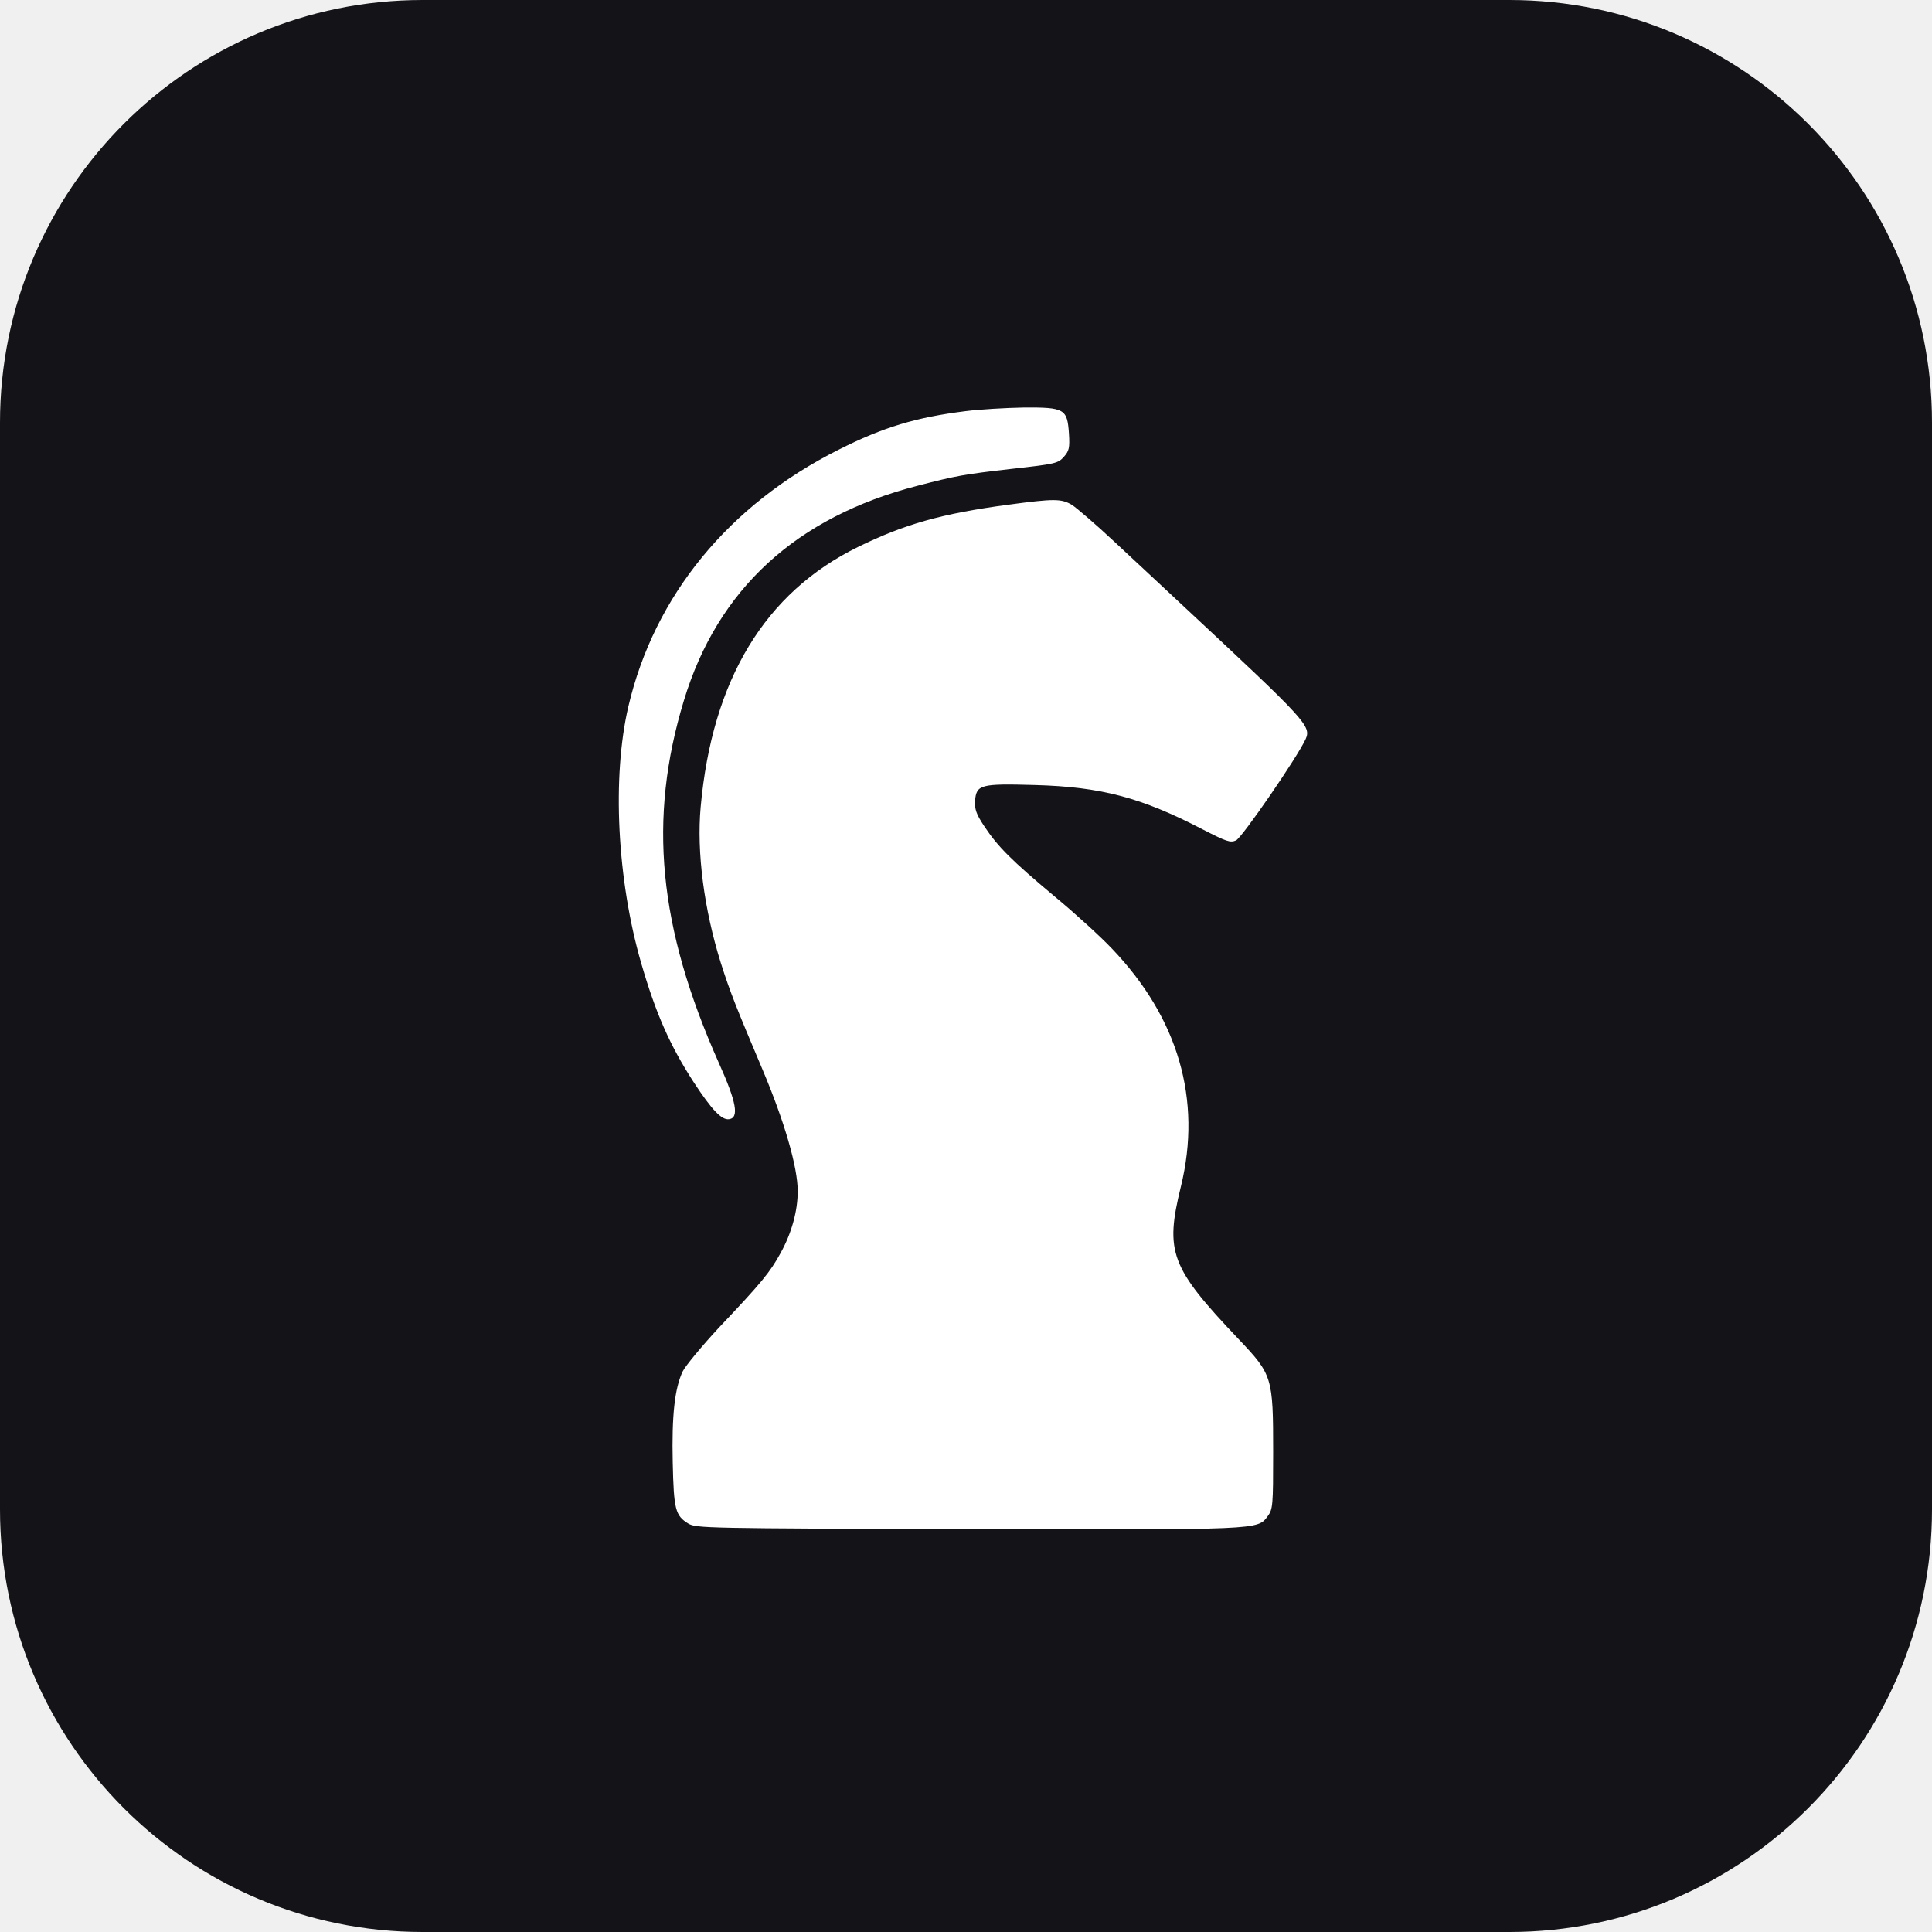
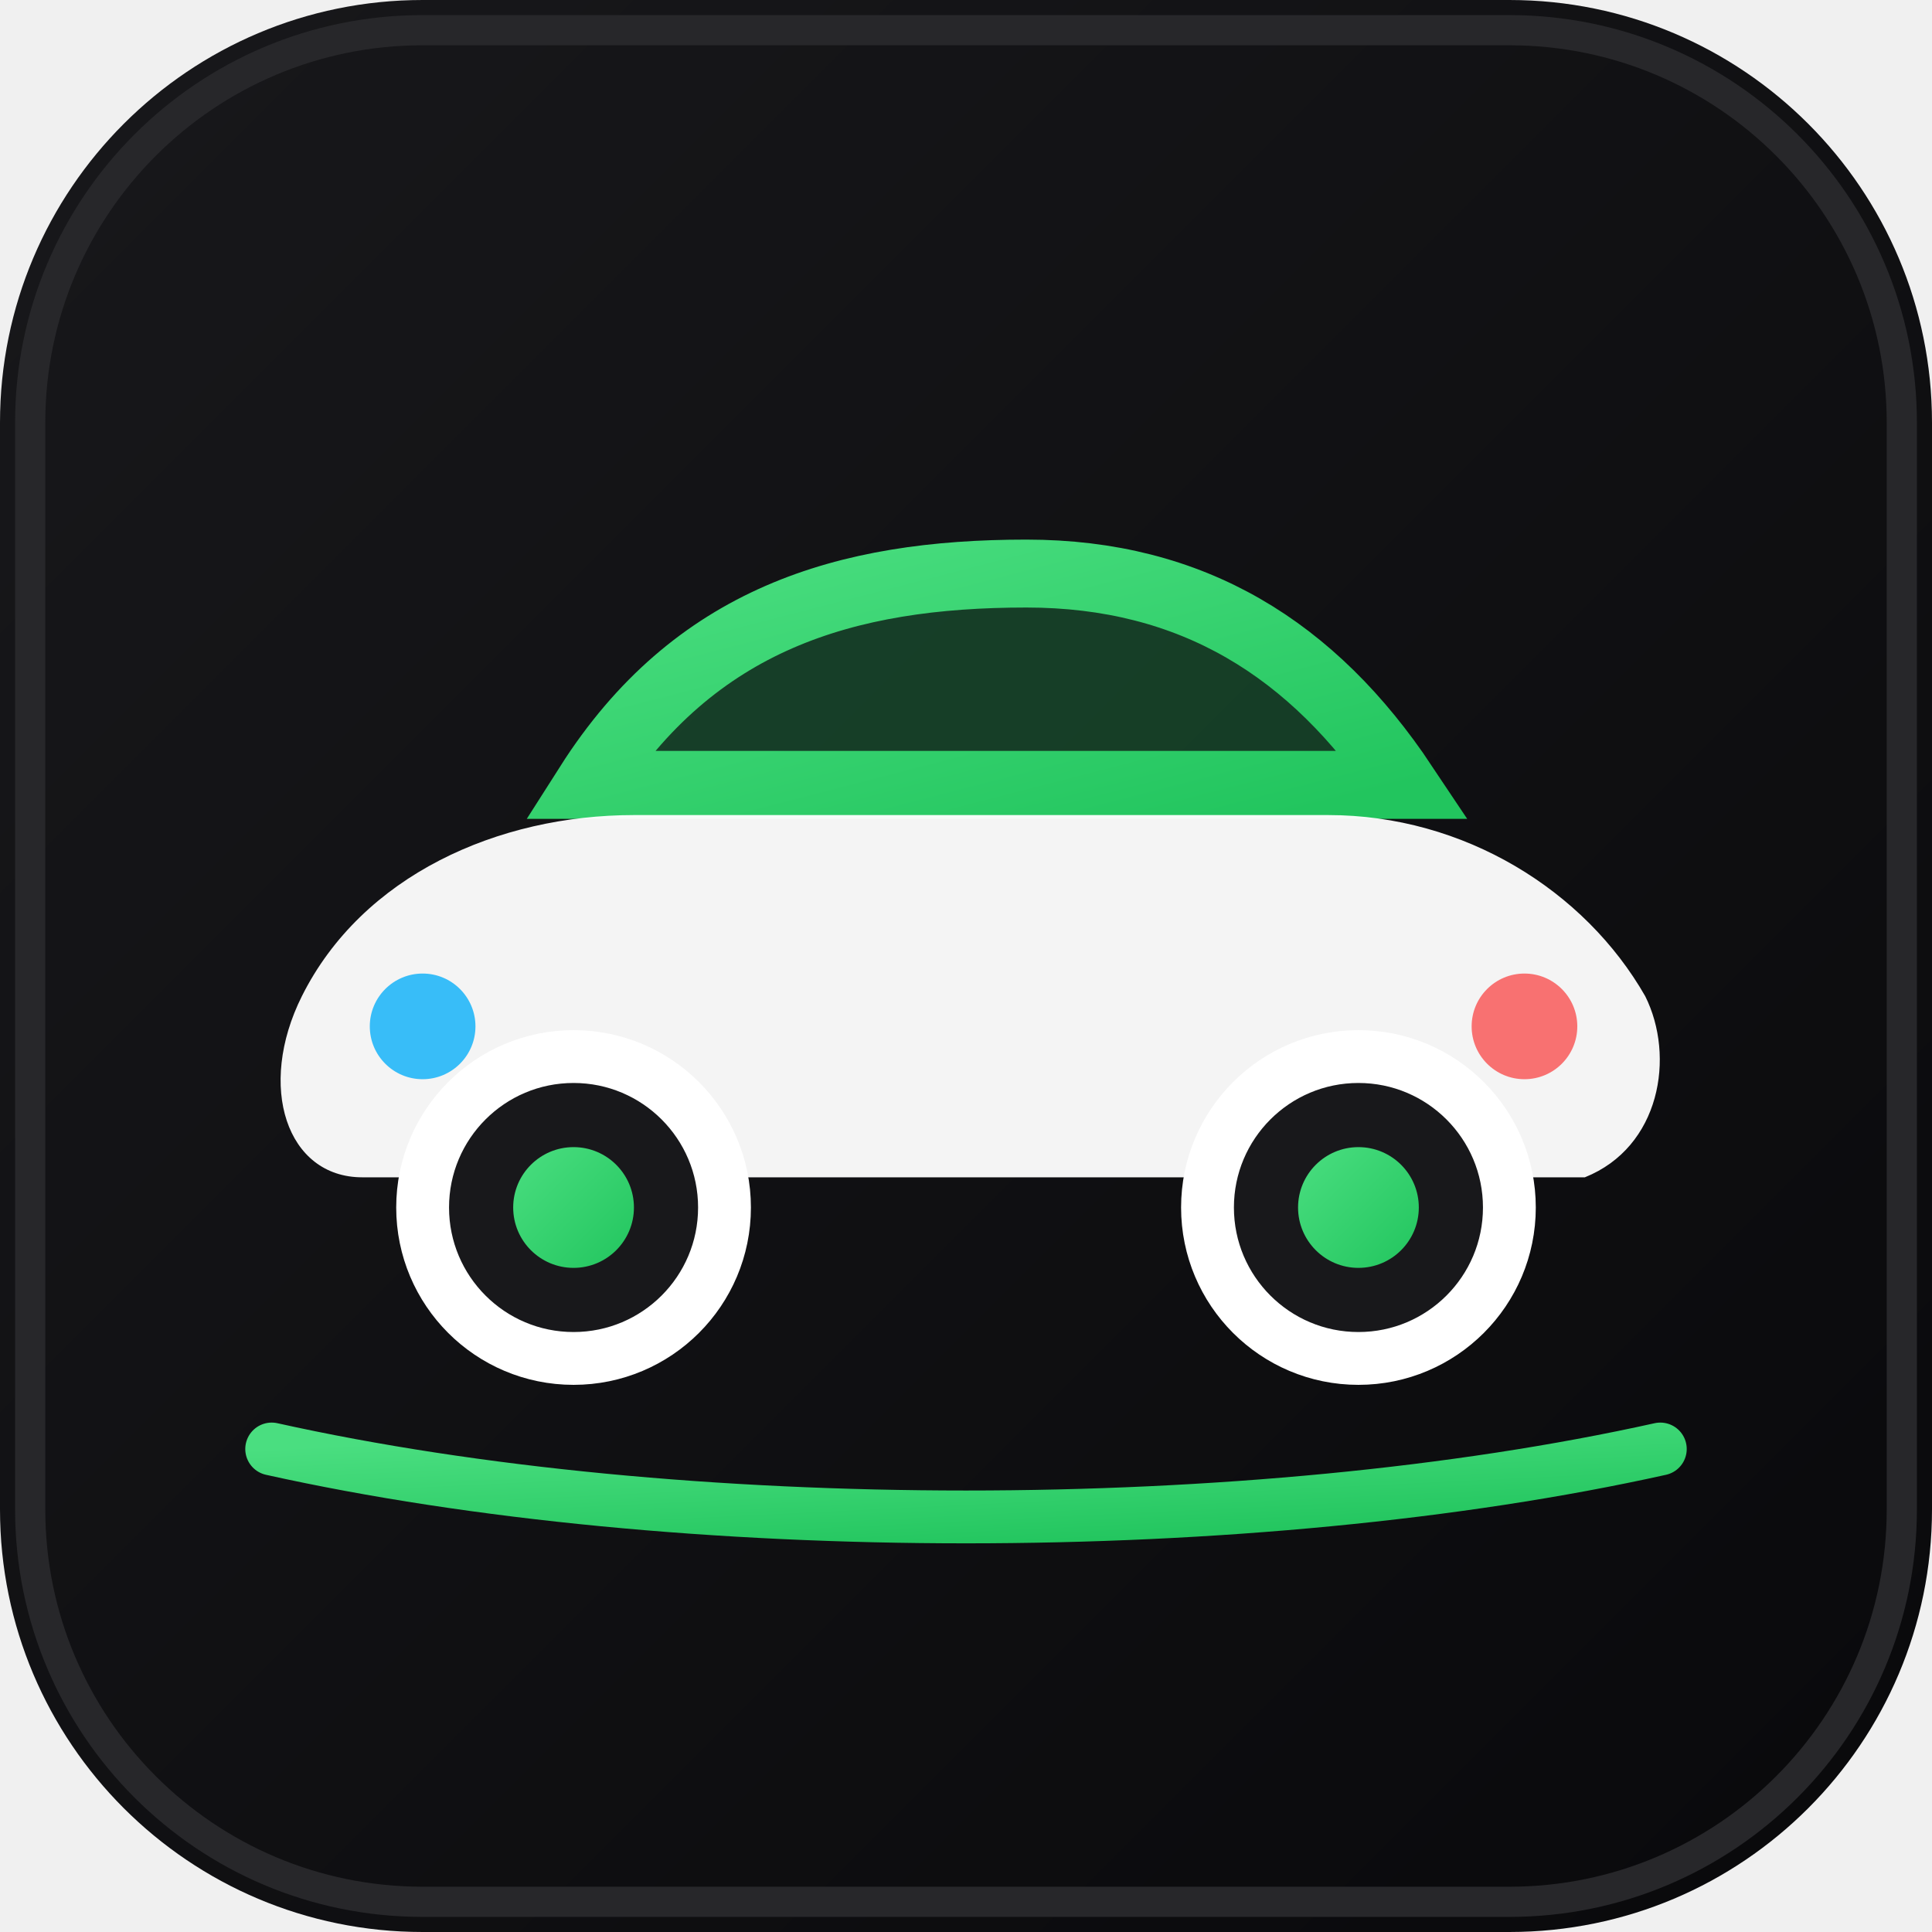
<svg xmlns="http://www.w3.org/2000/svg" version="1.2" viewBox="0 0 128 128" width="128" height="128">
-   <style>
- 		.s0 { fill: #131318 } 
- 		.s1 { fill: #ffffff } 
- 	</style>
-   <path fill-rule="evenodd" class="s0" d="m28 0h72c15.46 0 28 12.54 28 28v72c0 15.46-12.54 28-28 28h-72c-15.46 0-28-12.54-28-28v-72c0-15.46 12.54-28 28-28z" />
-   <path class="s1" d="m63.97 27.24c-3.27 0.41-5.43 1.05-8.4 2.55-7.28 3.65-12.22 9.67-13.94 17.02-1.09 4.67-0.75 11.48 0.85 17 0.97 3.34 1.9 5.45 3.48 7.89 1.19 1.82 1.85 2.52 2.34 2.45 0.68-0.09 0.5-1.12-0.68-3.74-4-8.98-4.7-16.14-2.31-24 2.23-7.37 7.44-12.16 15.49-14.23 2.55-0.66 3.02-0.75 6.26-1.12 2.87-0.32 3.04-0.36 3.43-0.8 0.34-0.39 0.39-0.58 0.33-1.54-0.11-1.63-0.29-1.74-3.01-1.72-1.17 0.02-2.9 0.12-3.84 0.24z" />
-   <path class="s1" d="m66.78 33.44c-4.4 0.59-6.86 1.29-9.94 2.8-6.16 3.02-9.66 8.79-10.42 17.23-0.27 2.99 0.22 6.77 1.34 10.34 0.63 1.97 1 2.89 2.75 7.03 1.46 3.45 2.34 6.48 2.34 8.08 0 1.31-0.4 2.77-1.13 4.09-0.7 1.28-1.28 1.99-4.1 4.96-1.12 1.21-2.19 2.5-2.39 2.89-0.53 1.12-0.73 2.92-0.66 6.04 0.07 3.11 0.17 3.51 1.03 4.04 0.53 0.31 1.16 0.32 18.46 0.37 19.46 0.04 19.25 0.06 19.93-0.86 0.34-0.46 0.36-0.7 0.36-4.25 0-4.97-0.05-5.12-2.29-7.48-4.52-4.76-4.89-5.76-3.82-10.12 1.4-5.74-0.17-11.16-4.59-15.77-0.75-0.79-2.44-2.33-3.77-3.43-2.87-2.4-3.77-3.3-4.67-4.66-0.54-0.81-0.64-1.13-0.61-1.69 0.09-1.07 0.36-1.14 3.96-1.04 4.38 0.12 7.04 0.82 11.12 2.94 1.58 0.81 1.83 0.9 2.21 0.73 0.39-0.17 4.09-5.55 4.61-6.71 0.39-0.86 0.05-1.22-7.93-8.66-1.4-1.3-3.54-3.31-4.75-4.43-1.22-1.14-2.48-2.22-2.8-2.43-0.71-0.42-1.17-0.42-4.24-0.01z" />
+   <defs>
+     <linearGradient id="driveBg" x1="0%" y1="0%" x2="100%" y2="100%">
+       <stop offset="0%" stop-color="#18181b" />
+       <stop offset="100%" stop-color="#09090b" />
+     </linearGradient>
+     <linearGradient id="driveAccent" x1="0%" y1="0%" x2="100%" y2="100%">
+       <stop offset="0%" stop-color="#4ade80" />
+       <stop offset="100%" stop-color="#22c55e" />
+     </linearGradient>
+   </defs>
+   <rect width="128" height="128" rx="28" fill="url(#driveBg)" />
+   <rect x="2" y="2" width="124" height="124" rx="26" fill="none" stroke="#27272a" stroke-width="2" />
+   <path d="M 38 52 C 45 40, 55 36, 68 36 C 81 36, 89 42, 94 52 Z" fill="#22c55e" opacity="0.25" />
+   <path d="M 39 52 C 46 41, 56 38, 68 38 C 79 38, 87 43, 93 52 Z" fill="none" stroke="url(#driveAccent)" stroke-width="4.5" stroke-linecap="round" />
+   <path d="M 20 66 C 24 58, 33 54, 42 54 L 88 54 C 97 54, 105 59, 109 66 C 111 70, 110 76, 105 78 L 24 78 C 19 78, 17 72, 20 66 Z" fill="#ffffff" opacity="0.95" />
+   <circle cx="28" cy="68" r="3.5" fill="#38bdf8" />
+   <circle cx="101" cy="68" r="3.5" fill="#f87171" />
+   <circle cx="38" cy="80" r="10" fill="#18181b" stroke="#ffffff" stroke-width="3.5" />
+   <circle cx="38" cy="80" r="4" fill="url(#driveAccent)" />
+   <circle cx="90" cy="80" r="10" fill="#18181b" stroke="#ffffff" stroke-width="3.5" />
+   <circle cx="90" cy="80" r="4" fill="url(#driveAccent)" />
+   <path d="M 18 96 C 45 102, 83 102, 110 96" fill="none" stroke="url(#driveAccent)" stroke-width="3.5" stroke-linecap="round" />
</svg>
